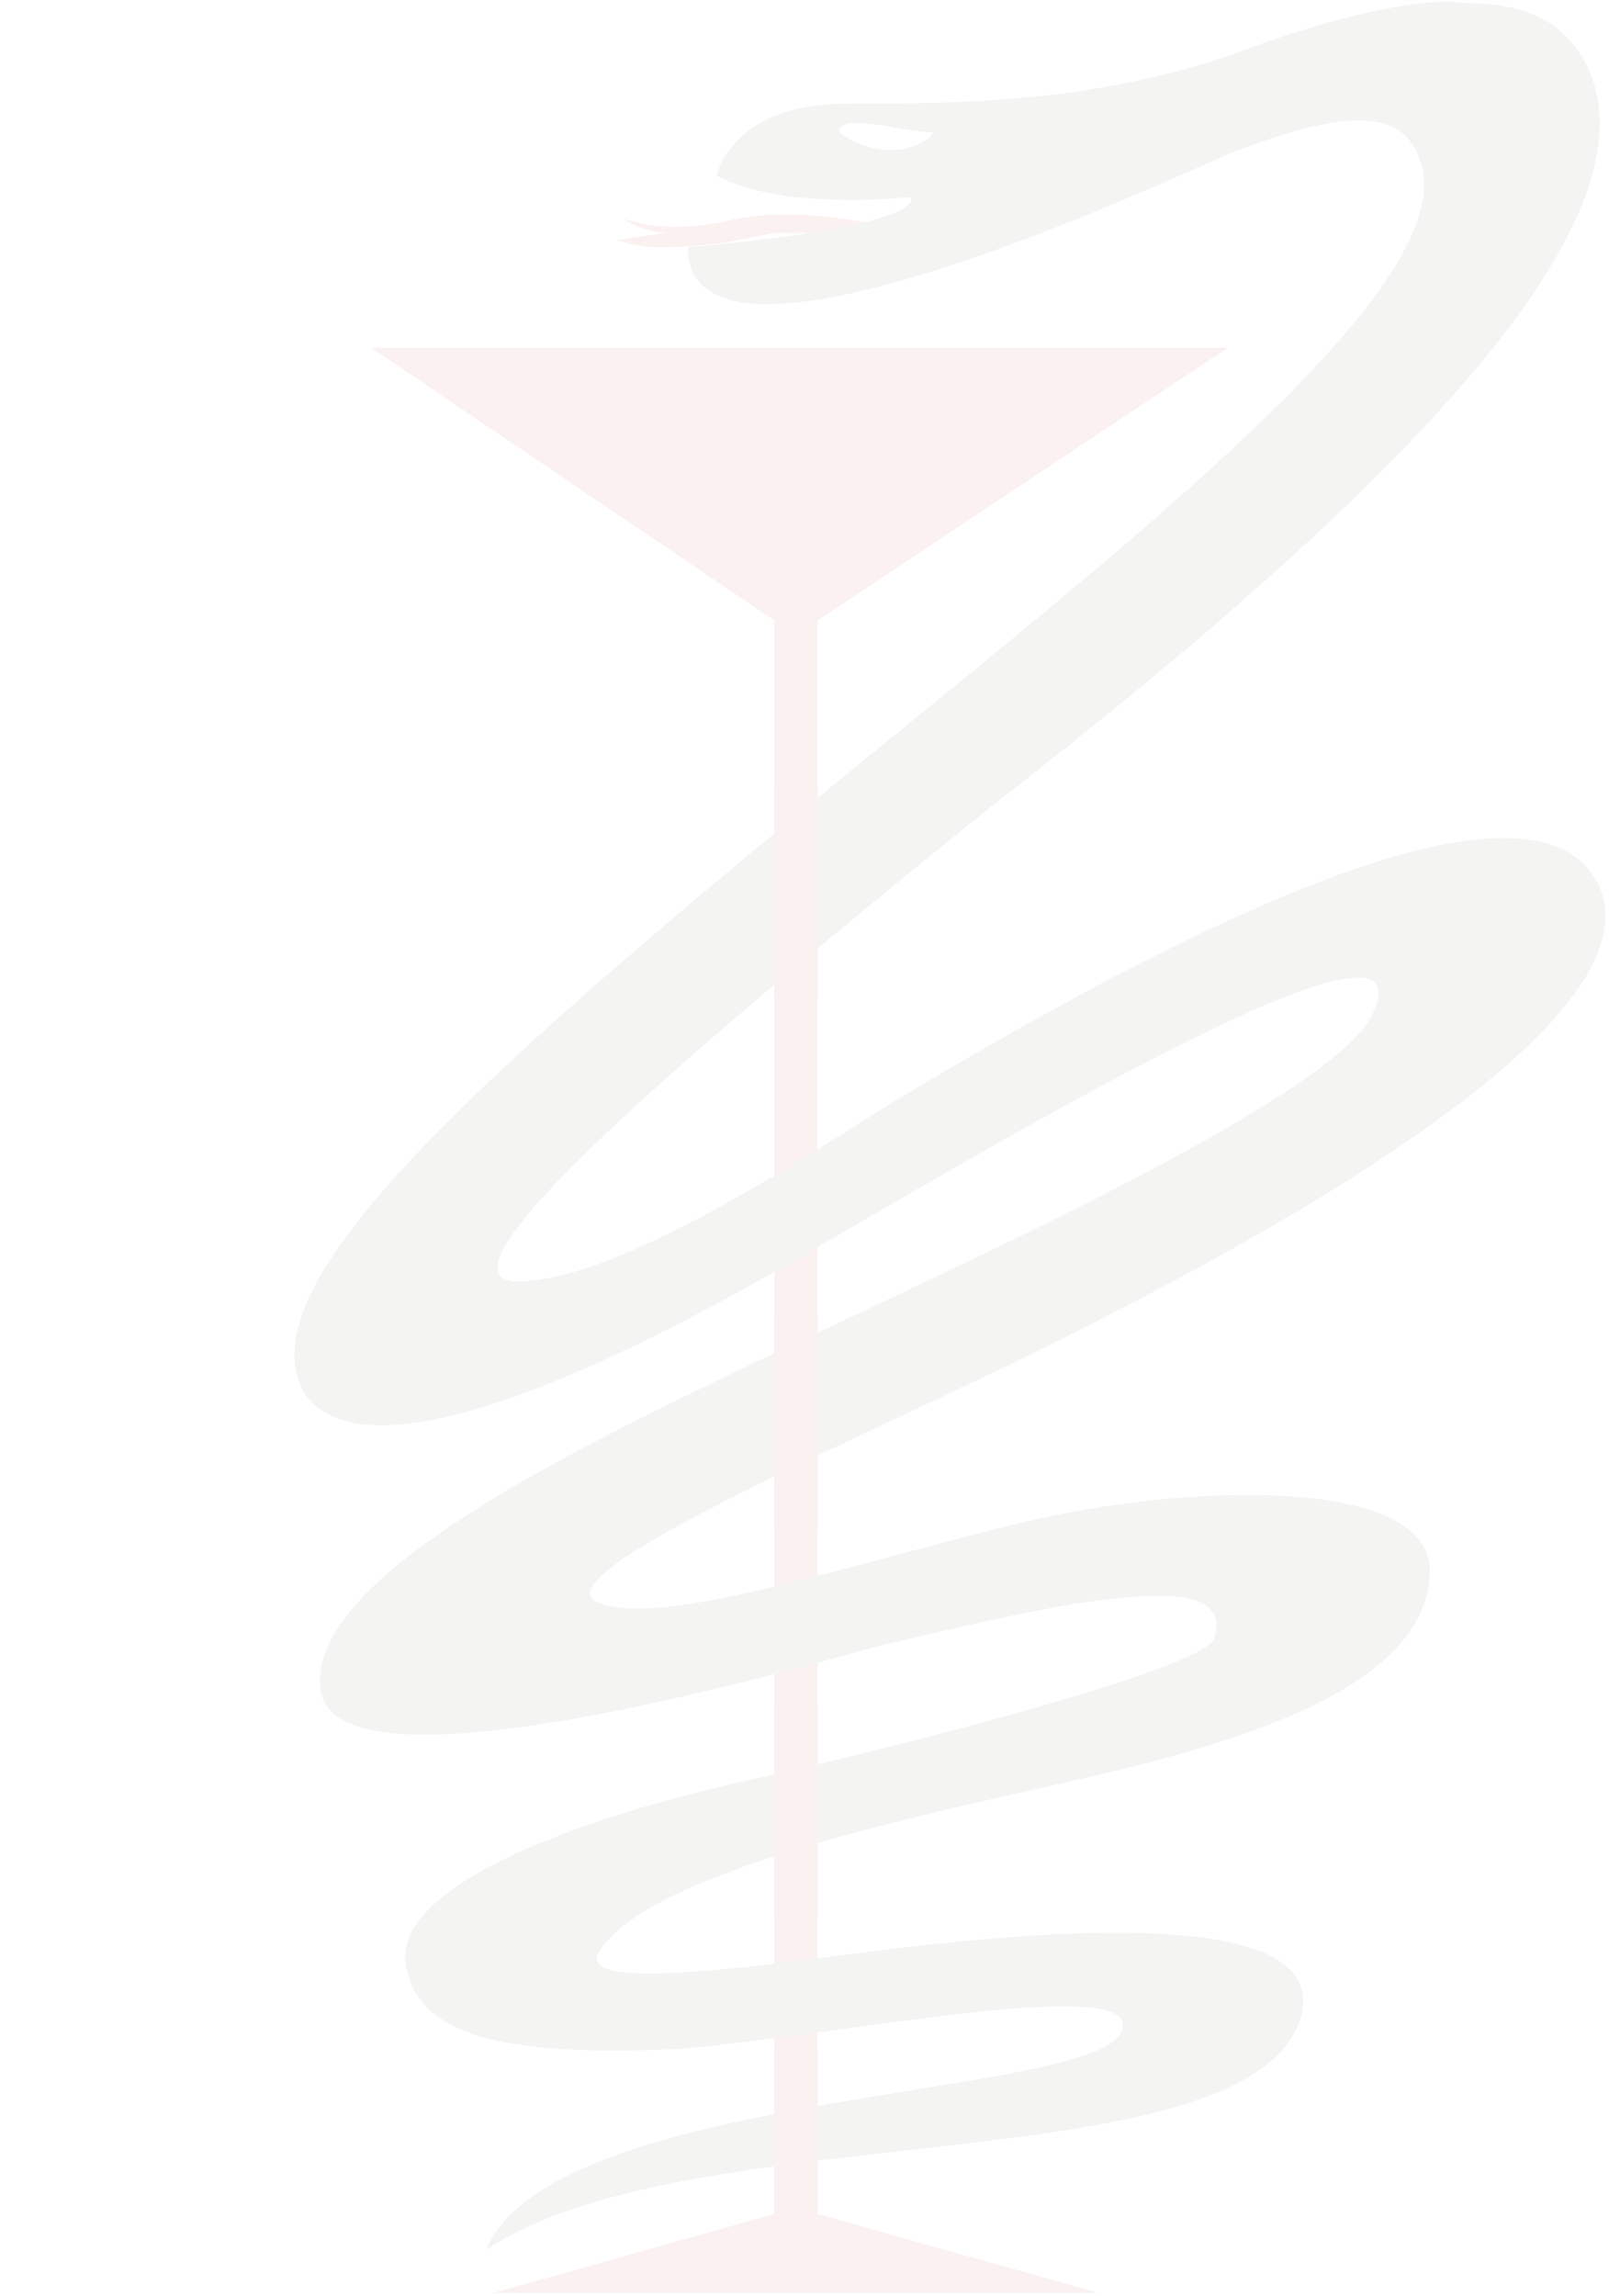
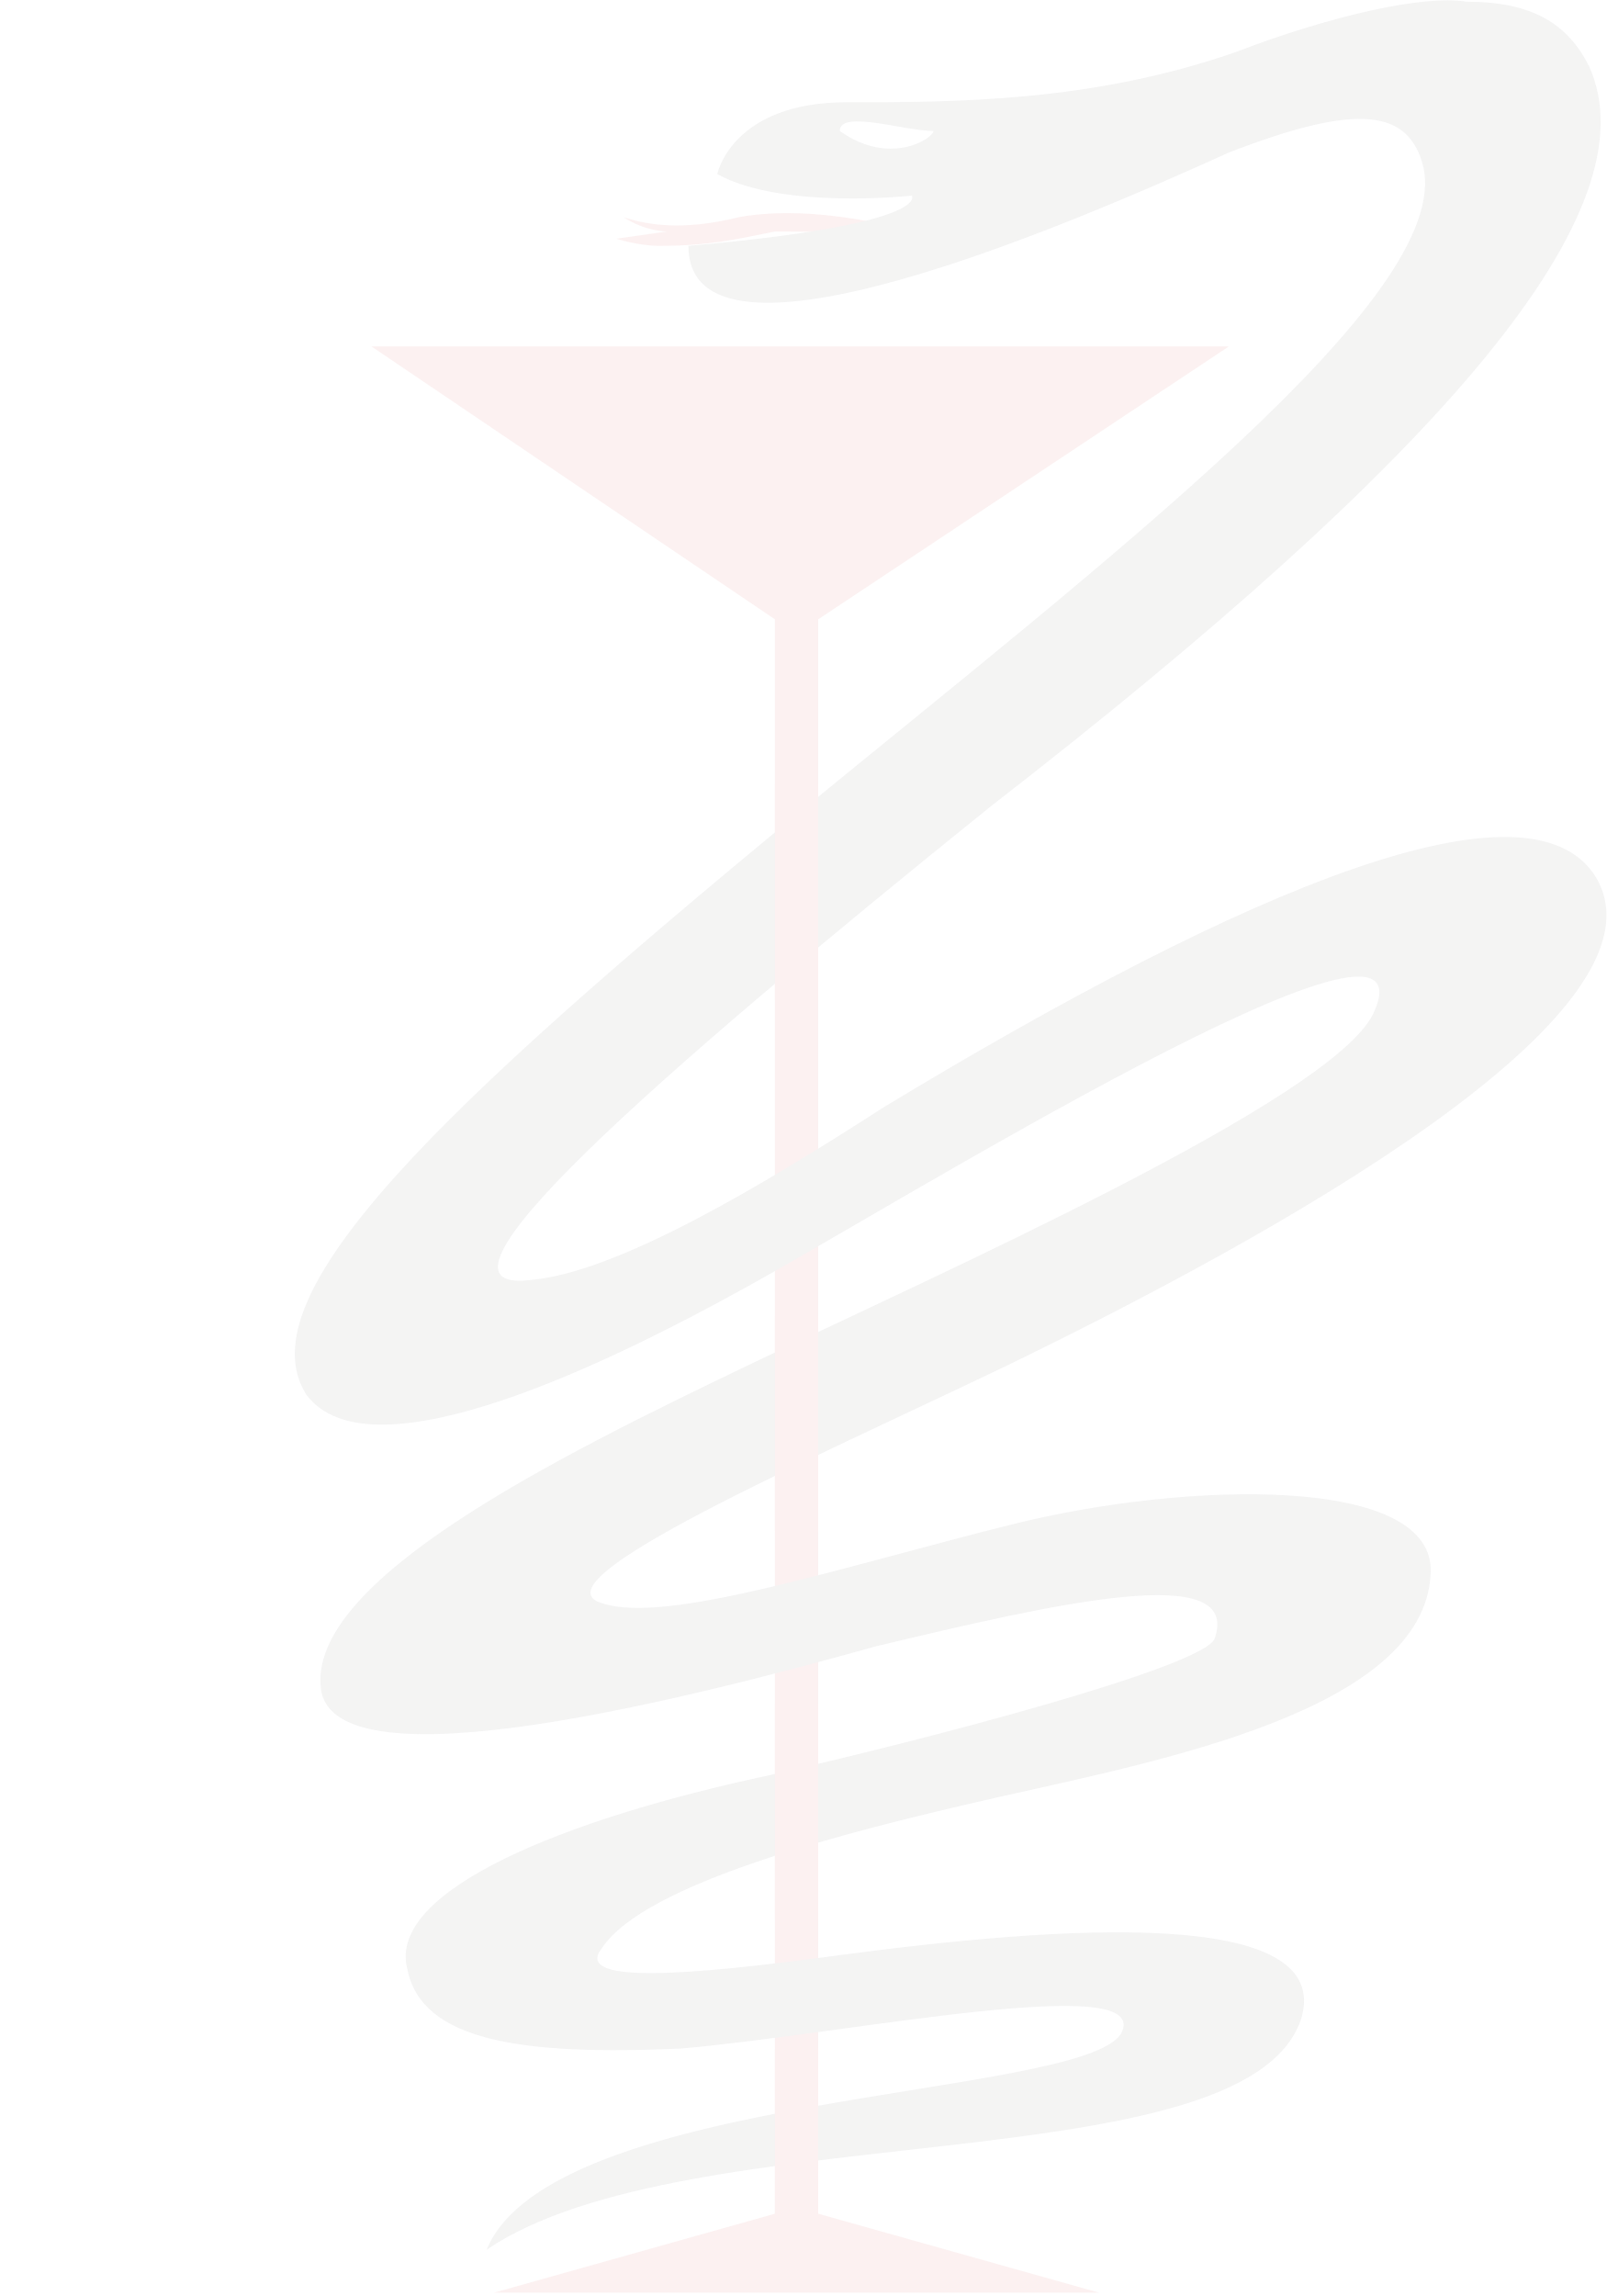
- <svg xmlns="http://www.w3.org/2000/svg" width="459" height="655" viewBox="0 0 459 655" fill="none">
+ <svg xmlns="http://www.w3.org/2000/svg" width="436" height="623" viewBox="0 0 436 623" fill="none">
  <g opacity="0.06">
-     <path d="M259.938 66.444C259.938 66.444 233.229 58.254 210.629 62.349C194.192 66.444 183.919 64.397 177.756 62.349C183.919 66.444 190.083 66.444 190.083 66.444L175.701 68.492C175.701 68.492 181.865 70.54 188.029 70.54C202.41 70.54 210.629 68.492 220.901 66.444C227.065 66.444 253.774 66.444 257.883 68.492C264.047 70.54 259.938 66.444 259.938 66.444Z" fill="#C81618" />
-     <path d="M233.234 177.019L350.344 99.208H105.852L220.907 177.019V631.596L140.779 654.121H313.362L233.234 631.596V177.019Z" fill="#C81618" />
-     <path d="M286.648 389.973C362.667 353.115 477.722 289.638 455.122 250.733C436.631 220.018 356.503 252.78 251.721 316.257C216.793 338.782 175.702 363.353 151.048 365.401C116.12 369.496 185.975 308.067 282.539 230.256C411.976 129.922 471.559 60.301 453.068 19.349C446.904 7.063 436.631 0.92 418.14 0.92C405.813 -1.128 379.103 5.015 352.394 15.253C311.303 29.587 272.266 29.587 241.448 29.587C208.575 29.587 204.466 50.063 204.466 50.063C222.957 60.301 259.939 56.206 259.939 56.206C259.939 56.206 266.103 64.397 196.248 70.54C196.248 111.493 305.139 64.397 350.34 43.92C387.322 29.587 401.704 31.634 405.813 48.016C414.031 84.873 317.467 158.589 225.012 234.352C128.447 314.21 68.865 369.496 87.356 398.163C105.847 422.735 175.702 387.925 212.684 367.449C253.775 344.925 411.976 246.637 391.431 289.638C379.103 314.21 268.157 363.353 212.684 389.973C157.211 416.592 87.356 451.402 91.465 482.117C95.575 510.784 198.302 484.165 249.666 469.831C301.03 457.545 354.449 445.259 346.231 467.783C342.121 475.974 264.048 496.45 218.848 506.689C161.32 518.975 109.956 539.451 116.12 561.975C120.229 582.452 148.993 586.547 194.193 584.499C241.448 580.404 329.794 561.975 319.521 580.404C307.194 598.833 157.211 596.785 138.72 641.833C196.248 602.928 354.449 623.405 370.885 576.309C381.158 543.546 301.03 549.689 239.394 557.88C194.193 564.023 163.375 566.07 171.593 555.832C183.92 537.403 239.394 523.07 284.594 512.832C329.794 502.593 405.813 488.26 407.867 449.355C409.922 420.687 338.012 422.735 288.703 435.021C239.393 447.307 190.084 463.688 171.593 457.545C151.048 451.402 231.175 416.592 286.648 389.973ZM239.394 37.777C239.394 31.634 257.885 37.777 266.103 37.777C266.103 39.825 253.775 48.016 239.394 37.777Z" fill="#3C3C3B" />
-     <path d="M233.236 224.112H220.908V285.542H233.236V224.112Z" fill="#C81618" />
-     <path d="M233.236 375.638H220.908V437.068H233.236V375.638Z" fill="#C81618" />
-     <path d="M233.236 486.212H220.908V547.641H233.236V486.212Z" fill="#C81618" />
-     <path d="M233.236 584.5H220.908V645.929H233.236V584.5Z" fill="#C81618" />
+     <path d="M247.444 62.823C247.444 62.823 222.025 55.028 200.517 58.925C184.875 62.823 175.099 60.874 169.233 58.925C175.099 62.823 180.964 62.823 180.964 62.823L167.277 64.771C167.277 64.771 173.143 66.72 179.009 66.72C192.696 66.72 200.517 64.771 210.294 62.823C216.16 62.823 241.578 62.823 245.489 64.771C251.355 66.72 247.444 62.823 247.444 62.823Z" fill="#C81618" />
+     <path d="M222.029 168.054L333.48 94.003H100.801L210.297 168.054V600.669L134.041 622.104H298.285L222.029 600.669V168.054Z" fill="#C81618" />
+     <path d="M272.863 370.719C345.209 335.642 454.705 275.232 433.197 238.207C415.599 208.976 339.343 240.156 239.623 300.566C206.383 322.002 167.277 345.386 143.814 347.335C110.574 351.232 177.054 292.771 268.952 218.72C392.136 123.233 448.839 56.977 431.241 18.002C425.376 6.31 415.599 0.464 398.002 0.464C386.27 -1.485 360.851 4.361 335.432 14.105C296.326 27.746 259.176 27.746 229.847 27.746C198.562 27.746 194.651 47.233 194.651 47.233C212.249 56.977 247.444 53.079 247.444 53.079C247.444 53.079 253.31 60.874 186.83 66.72C186.83 105.694 290.461 60.874 333.477 41.387C368.672 27.746 382.359 29.695 386.27 45.284C394.091 80.361 302.192 150.515 214.204 222.617C122.306 298.617 65.602 351.232 83.2 378.514C100.798 401.899 167.277 368.771 202.473 349.284C241.578 327.848 392.136 234.309 372.583 275.232C360.851 298.617 255.265 345.386 202.473 370.719C149.68 396.053 83.2 429.181 87.111 458.411C91.021 485.693 188.786 460.36 237.668 446.719C286.55 435.027 337.388 423.335 329.566 444.77C325.656 452.565 251.355 472.052 208.338 481.796C153.59 493.488 104.708 512.975 110.574 534.411C114.485 553.898 141.859 557.796 184.875 555.847C229.847 551.95 313.924 534.411 304.148 551.95C292.416 569.488 149.68 567.539 132.082 610.411C186.83 573.385 337.388 592.873 353.03 548.052C362.806 516.873 286.55 522.719 227.891 530.514C184.875 536.36 155.546 538.309 163.367 528.565C175.099 511.027 227.891 497.386 270.908 487.642C313.924 477.899 386.27 464.258 388.225 427.232C390.18 399.95 321.745 401.899 274.818 413.591C227.891 425.283 180.964 440.873 163.367 435.027C143.814 429.181 220.07 396.053 272.863 370.719ZM227.891 35.541C227.891 29.695 245.489 35.541 253.31 35.541C253.31 37.489 241.578 45.284 227.891 35.541Z" fill="#3C3C3B" />
+     <path d="M222.031 212.872H210.299V271.334H222.031V212.872Z" fill="#C81618" />
+     <path d="M222.031 357.077H210.299V415.539H222.031V357.077Z" fill="#C81618" />
+     <path d="M222.031 462.308H210.299V520.77H222.031V462.308Z" fill="#C81618" />
+     <path d="M222.031 555.847H210.299V614.309H222.031V555.847Z" fill="#C81618" />
  </g>
</svg>
